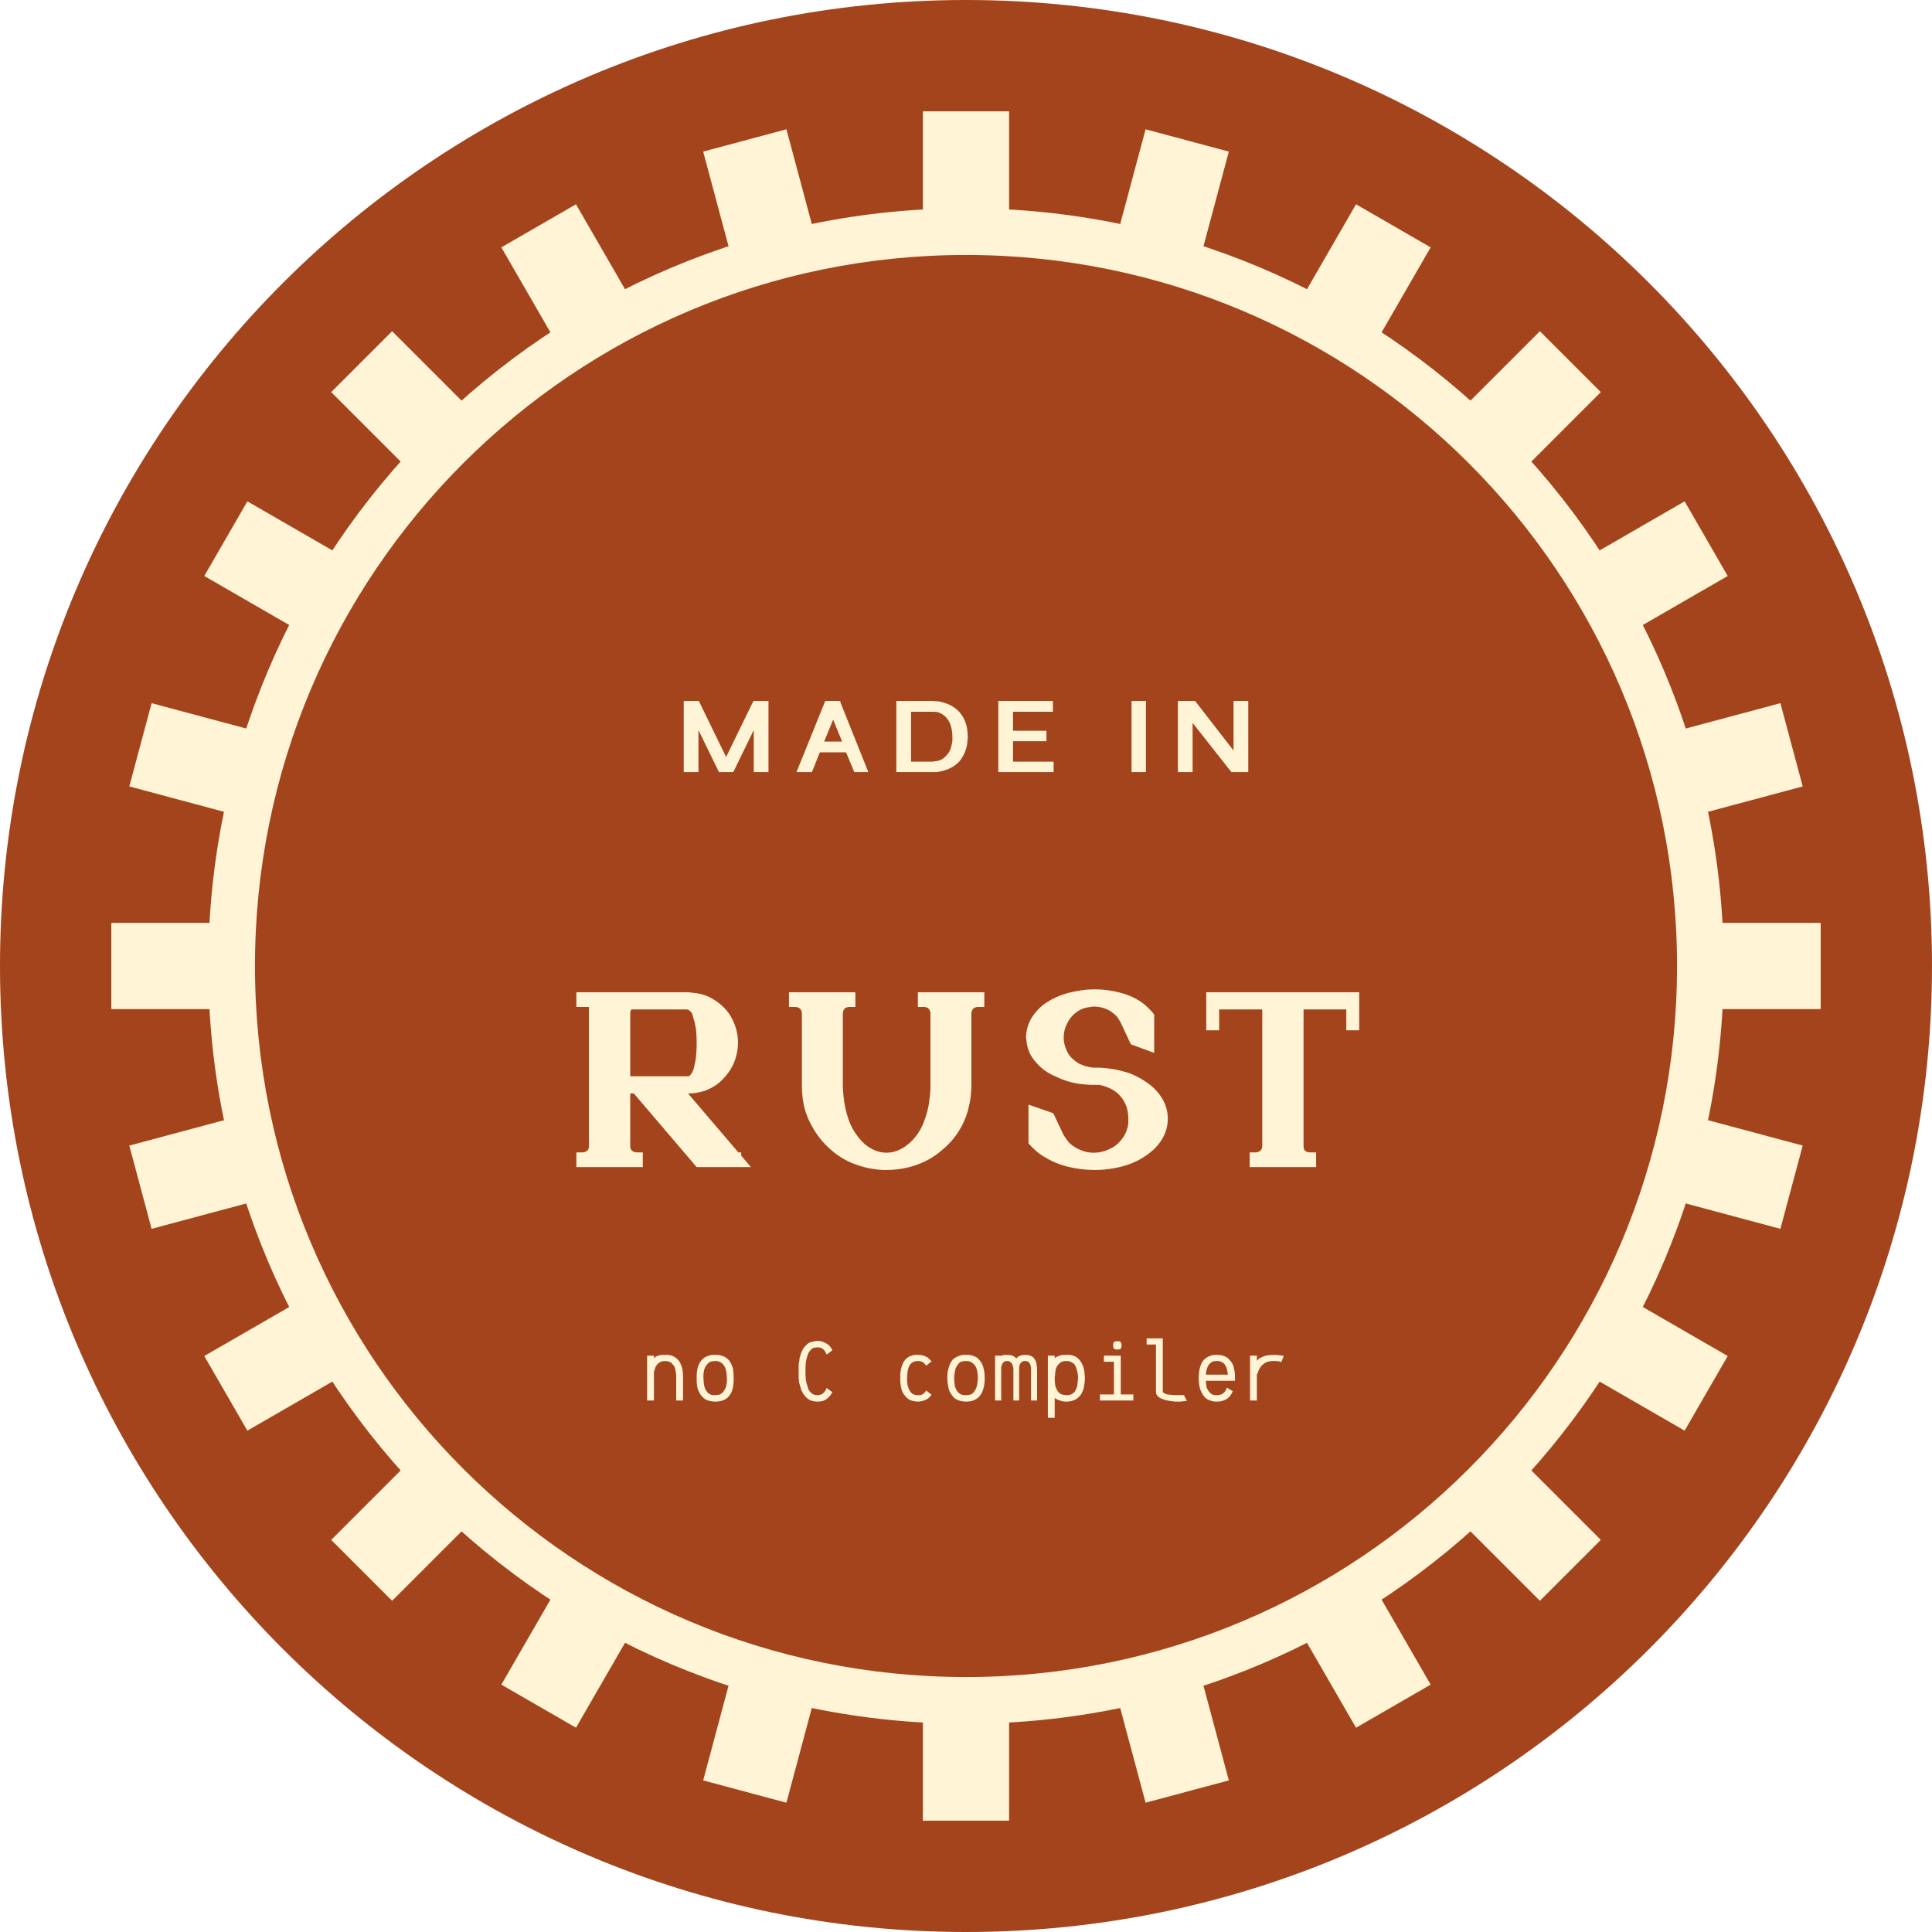
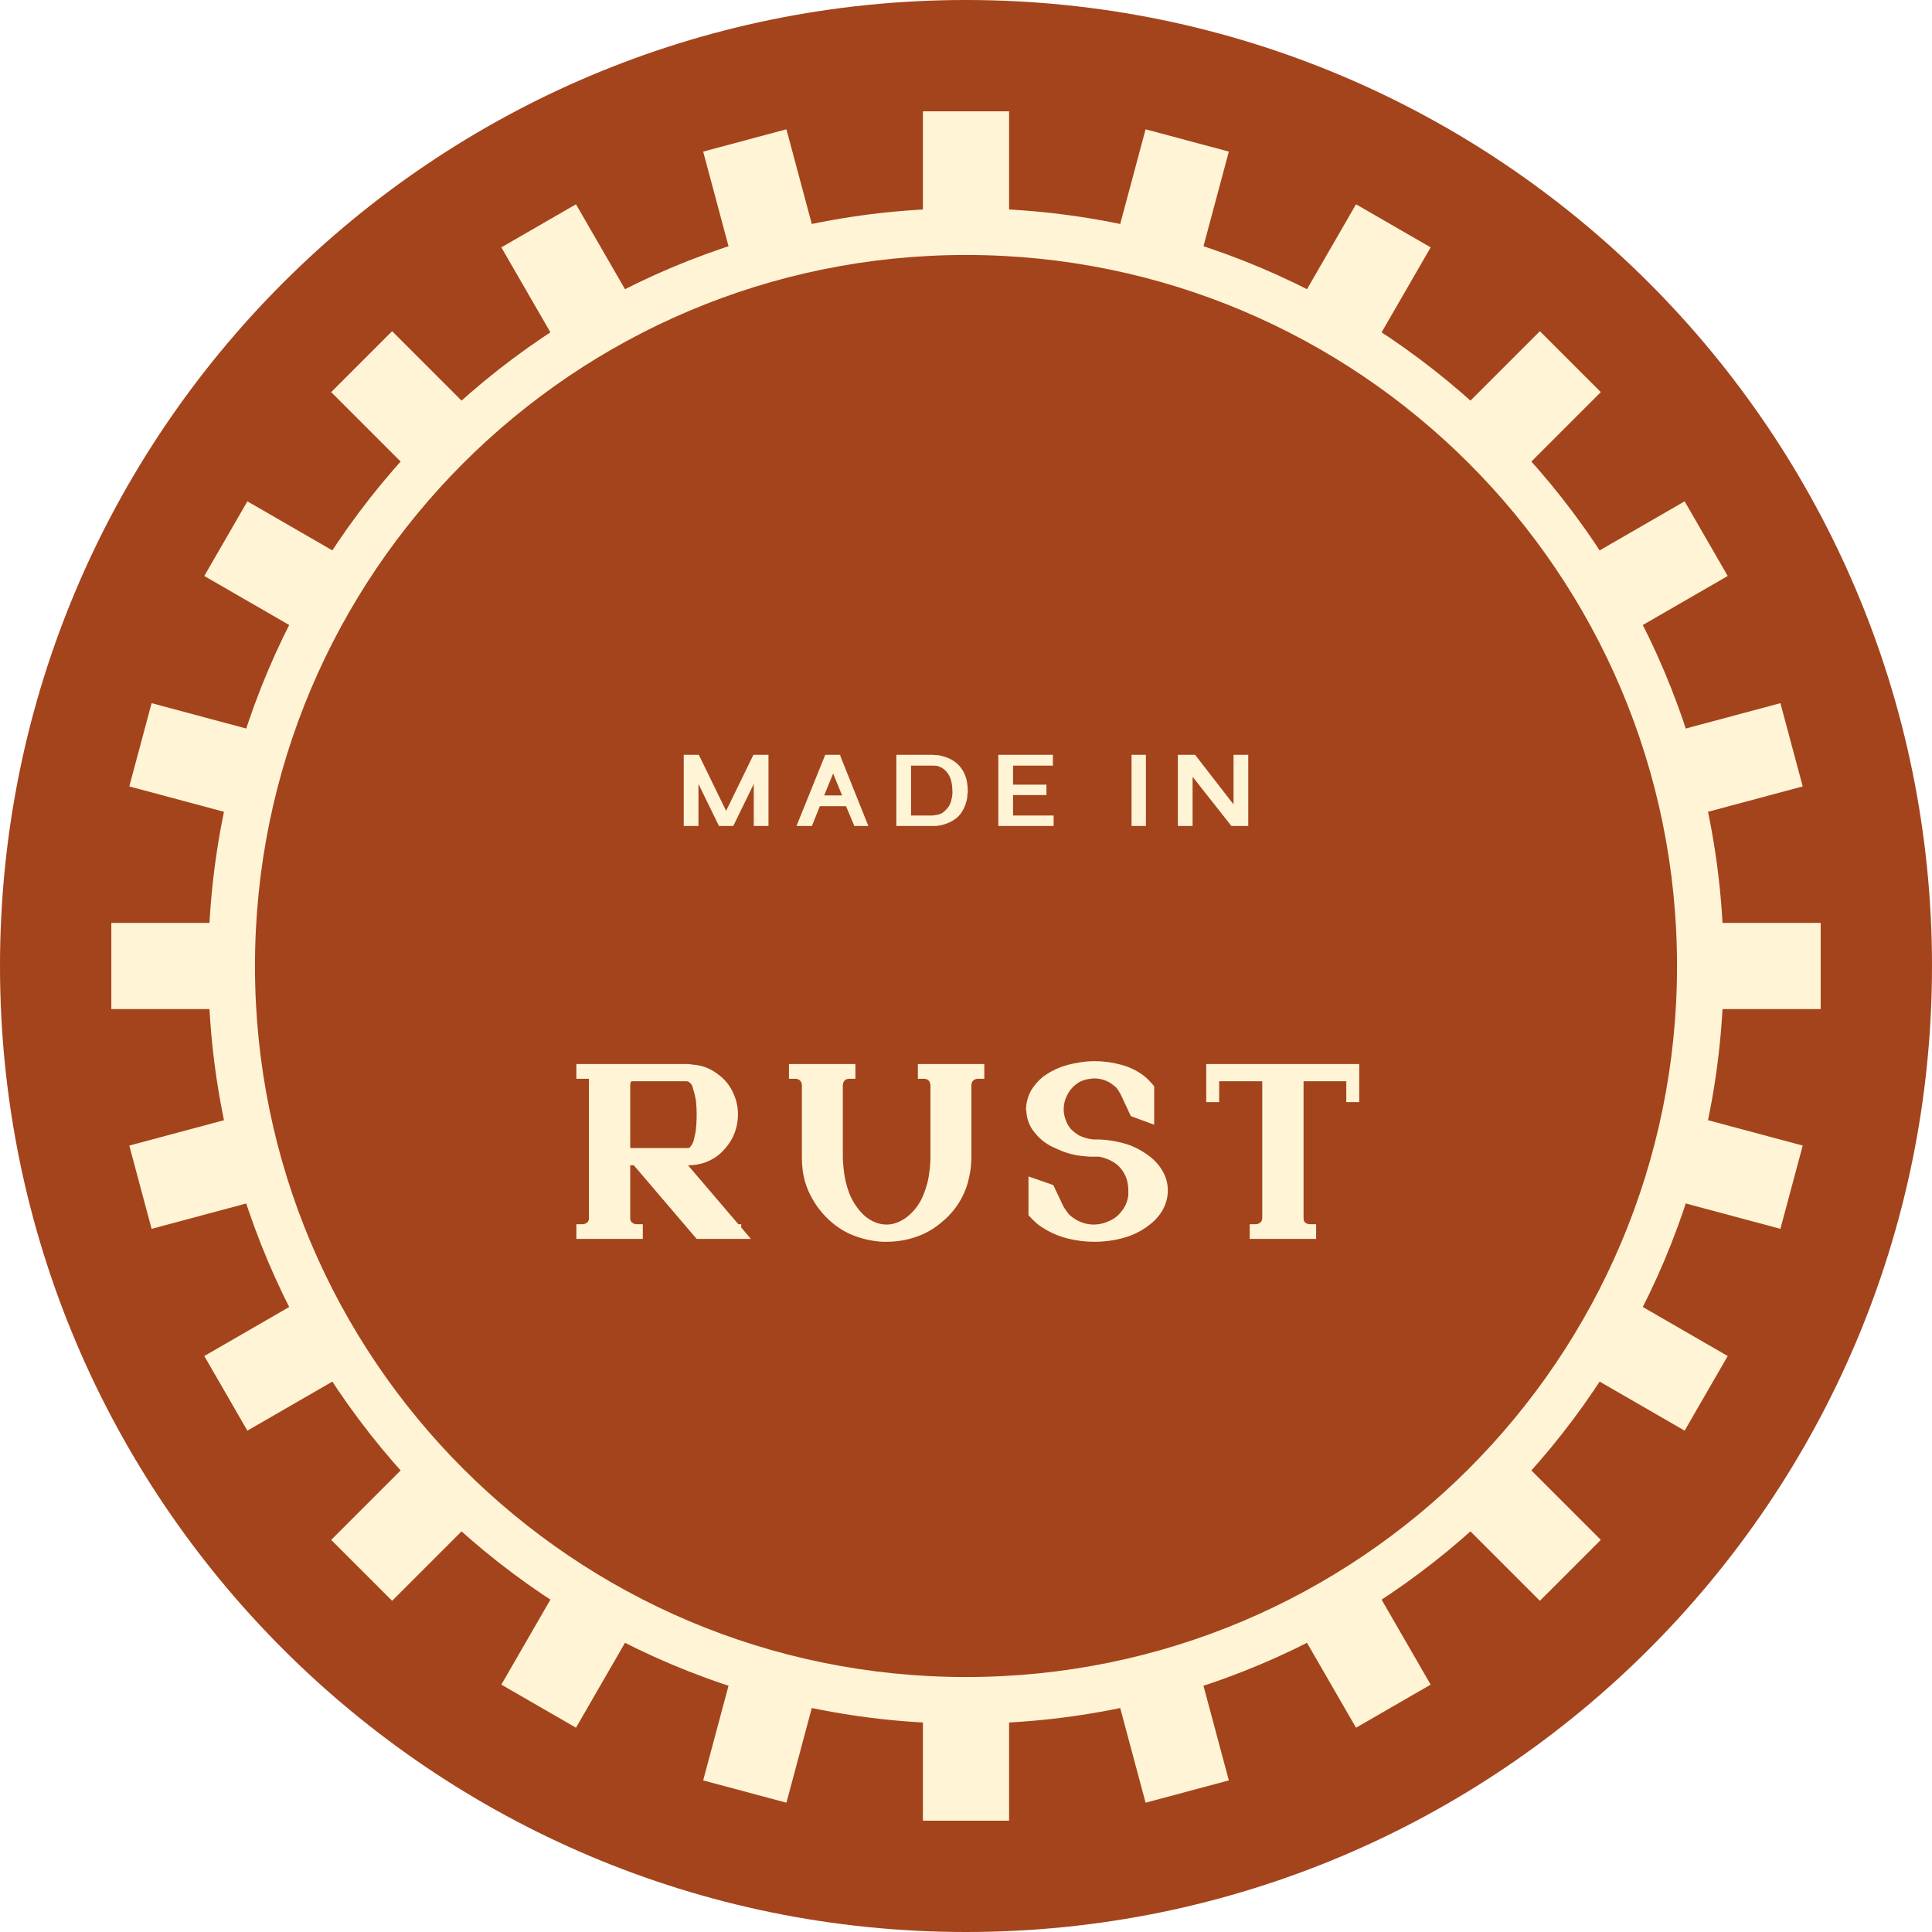
<svg xmlns="http://www.w3.org/2000/svg" width="53.8mm" height="53.8mm" viewBox="-1.5 -1.5 53.8 53.8" data-trim="0 0 50.8 50.8" data-bleed="1.5">
  <g data-shape="round">
    <circle cx="25.4" cy="25.4" r="26.9" fill="#a4441c" />
    <rect x="24.2" y="1.6" width="2.4" height="3.2" fill="#fff4d6" transform="rotate(0 25.4 25.4)" />
    <rect x="24.2" y="1.6" width="2.4" height="3.2" fill="#fff4d6" transform="rotate(15 25.4 25.4)" />
    <rect x="24.2" y="1.6" width="2.4" height="3.2" fill="#fff4d6" transform="rotate(30 25.4 25.4)" />
    <rect x="24.2" y="1.6" width="2.4" height="3.2" fill="#fff4d6" transform="rotate(45 25.4 25.4)" />
    <rect x="24.2" y="1.6" width="2.4" height="3.2" fill="#fff4d6" transform="rotate(60 25.4 25.4)" />
    <rect x="24.2" y="1.6" width="2.4" height="3.2" fill="#fff4d6" transform="rotate(75 25.4 25.4)" />
    <rect x="24.2" y="1.6" width="2.4" height="3.2" fill="#fff4d6" transform="rotate(90 25.4 25.4)" />
    <rect x="24.2" y="1.6" width="2.4" height="3.2" fill="#fff4d6" transform="rotate(105 25.4 25.4)" />
    <rect x="24.2" y="1.6" width="2.4" height="3.2" fill="#fff4d6" transform="rotate(120 25.4 25.4)" />
    <rect x="24.2" y="1.6" width="2.4" height="3.2" fill="#fff4d6" transform="rotate(135 25.4 25.4)" />
    <rect x="24.2" y="1.6" width="2.4" height="3.2" fill="#fff4d6" transform="rotate(150 25.4 25.4)" />
    <rect x="24.2" y="1.6" width="2.4" height="3.2" fill="#fff4d6" transform="rotate(165 25.4 25.4)" />
    <rect x="24.2" y="1.6" width="2.4" height="3.2" fill="#fff4d6" transform="rotate(180 25.4 25.4)" />
    <rect x="24.2" y="1.6" width="2.4" height="3.2" fill="#fff4d6" transform="rotate(195 25.4 25.4)" />
    <rect x="24.2" y="1.6" width="2.4" height="3.2" fill="#fff4d6" transform="rotate(210 25.4 25.4)" />
    <rect x="24.2" y="1.6" width="2.4" height="3.2" fill="#fff4d6" transform="rotate(225 25.4 25.4)" />
    <rect x="24.2" y="1.6" width="2.4" height="3.2" fill="#fff4d6" transform="rotate(240 25.4 25.4)" />
    <rect x="24.2" y="1.6" width="2.4" height="3.2" fill="#fff4d6" transform="rotate(255 25.4 25.4)" />
    <rect x="24.2" y="1.6" width="2.4" height="3.2" fill="#fff4d6" transform="rotate(270 25.4 25.4)" />
    <rect x="24.2" y="1.6" width="2.4" height="3.2" fill="#fff4d6" transform="rotate(285 25.4 25.4)" />
    <rect x="24.2" y="1.6" width="2.4" height="3.2" fill="#fff4d6" transform="rotate(300 25.4 25.4)" />
    <rect x="24.2" y="1.6" width="2.4" height="3.2" fill="#fff4d6" transform="rotate(315 25.4 25.4)" />
    <rect x="24.2" y="1.6" width="2.4" height="3.2" fill="#fff4d6" transform="rotate(330 25.4 25.4)" />
    <rect x="24.2" y="1.6" width="2.4" height="3.2" fill="#fff4d6" transform="rotate(345 25.4 25.4)" />
    <circle cx="25.4" cy="25.4" r="21.1" fill="#fff4d6" />
    <circle cx="25.4" cy="25.4" r="19.8" fill="#a4441c" />
-     <path data-text="MADE IN" data-pt="8" fill="#fff4d6" d="M17.95 20L17.54 20L17.54 18.02L17.96 18.02L18.72 19.58L19.48 18.02L19.9 18.02L19.9 20L19.49 20L19.49 18.83L18.92 20L18.52 20L17.95 18.83L17.95 20ZM21.48 18.02L21.9 18.02L21.9 18.05L22.68 20L22.29 20L22.06 19.45L21.33 19.45L21.11 20L20.68 20L21.48 18.02ZM21.95 19.15L21.7 18.54L21.45 19.15L21.95 19.15ZM23.46 18.02L24.48 18.02Q24.56 18.03 24.63 18.03L24.68 18.04Q24.78 18.06 24.88 18.1Q25.11 18.19 25.25 18.37Q25.39 18.55 25.43 18.79Q25.45 18.92 25.45 19.05Q25.45 19.06 25.45 19.07L25.44 19.11Q25.44 19.22 25.41 19.32Q25.35 19.55 25.2 19.72Q25.04 19.88 24.81 19.95Q24.69 19.99 24.57 20L24.52 20L23.46 20L23.46 18.02ZM23.87 18.32L23.87 19.71L24.47 19.71Q24.54 19.7 24.6 19.69Q24.71 19.67 24.79 19.6Q24.87 19.53 24.93 19.44Q24.98 19.35 25 19.24Q25.03 19.13 25.02 19.01Q25.02 19 25.02 19Q25.02 18.86 24.98 18.72Q24.94 18.58 24.85 18.48Q24.76 18.38 24.61 18.33Q24.54 18.32 24.47 18.32L23.87 18.32ZM26.3 18.02L27.82 18.02L27.82 18.32L26.71 18.32L26.71 18.85L27.64 18.85L27.64 19.14L26.71 19.14L26.71 19.71L27.84 19.71L27.84 20L26.3 20L26.3 18.02ZM30.41 20L30.01 20L30.01 18.02L30.41 18.02L30.41 20ZM33.26 18.02L33.26 20L32.79 20L31.71 18.63L31.71 20L31.3 20L31.3 18.02L31.78 18.02L32.85 19.4L32.85 18.02L33.26 18.02Z" />
-     <path data-text="RUST" data-pt="20" fill="#fff4d6" d="M16.05 28.95L16.05 30.42Q16.05 30.51 16.1 30.54Q16.13 30.58 16.22 30.59L16.4 30.59L16.4 31L14.55 31L14.55 30.59L14.73 30.59Q14.82 30.58 14.85 30.54Q14.9 30.51 14.9 30.42L14.9 26.54L14.55 26.54L14.55 26.13L17.66 26.13Q17.74 26.14 17.83 26.15Q18.17 26.18 18.46 26.39Q18.76 26.6 18.9 26.9Q19.05 27.2 19.05 27.53Q19.05 27.82 18.94 28.09Q18.83 28.35 18.62 28.56Q18.42 28.77 18.11 28.88Q17.89 28.95 17.66 28.95L19.06 30.59L19.14 30.59L19.14 30.68L19.41 31L17.9 31L16.15 28.95L16.05 28.95ZM16.05 26.71L16.05 28.47L17.63 28.47Q17.66 28.47 17.67 28.47Q17.68 28.47 17.71 28.45Q17.78 28.38 17.82 28.25Q17.85 28.12 17.87 28.02Q17.9 27.8 17.9 27.53Q17.9 27.34 17.88 27.15Q17.85 26.97 17.8 26.82Q17.79 26.77 17.77 26.72Q17.74 26.68 17.71 26.65Q17.68 26.63 17.67 26.62Q17.66 26.62 17.63 26.61L16.08 26.61Q16.05 26.66 16.05 26.71ZM22.32 26.54L22.14 26.54Q22.05 26.55 22.02 26.59Q21.98 26.63 21.97 26.71L21.97 28.75Q21.98 29.01 22.02 29.25Q22.06 29.49 22.15 29.73Q22.22 29.91 22.33 30.07Q22.44 30.23 22.58 30.36Q22.87 30.6 23.19 30.6Q23.38 30.6 23.56 30.51Q23.75 30.42 23.91 30.25Q24.12 30.03 24.23 29.73Q24.35 29.43 24.38 29.13Q24.41 28.93 24.41 28.74L24.41 26.71Q24.4 26.63 24.36 26.59Q24.33 26.55 24.24 26.54L24.06 26.54L24.06 26.13L25.91 26.13L25.91 26.54L25.72 26.54Q25.64 26.55 25.6 26.59Q25.56 26.63 25.55 26.71L25.55 28.72Q25.55 29.03 25.48 29.31Q25.43 29.57 25.28 29.86Q25.07 30.25 24.74 30.52Q24.42 30.8 24.02 30.94Q23.62 31.08 23.18 31.08Q23.14 31.08 23.09 31.08Q22.69 31.06 22.31 30.92Q21.93 30.78 21.63 30.51Q21.31 30.23 21.11 29.86Q20.9 29.49 20.85 29.07Q20.83 28.9 20.83 28.74L20.83 26.71Q20.82 26.63 20.78 26.59Q20.74 26.55 20.66 26.54L20.47 26.54L20.47 26.13L22.32 26.13L22.32 26.54ZM29.59 26.79Q29.51 26.72 29.41 26.65Q29.2 26.53 28.96 26.53Q28.92 26.53 28.88 26.54Q28.64 26.56 28.47 26.69Q28.31 26.81 28.22 26.99Q28.12 27.18 28.12 27.39Q28.12 27.53 28.17 27.67Q28.22 27.82 28.32 27.94Q28.42 28.04 28.55 28.12Q28.74 28.21 28.94 28.23L29.06 28.23Q29.54 28.24 29.99 28.4Q30.23 28.5 30.43 28.64Q30.64 28.78 30.79 28.98Q31.02 29.29 31.02 29.65Q31.02 29.98 30.83 30.27Q30.69 30.48 30.48 30.63Q30.18 30.86 29.79 30.97Q29.39 31.08 28.98 31.08Q28.6 31.08 28.24 30.99Q27.88 30.9 27.59 30.72Q27.45 30.64 27.35 30.55Q27.25 30.46 27.14 30.34L27.14 29.26L27.83 29.5L28.12 30.11Q28.19 30.22 28.27 30.32Q28.42 30.46 28.6 30.53Q28.77 30.6 28.96 30.6Q29.18 30.6 29.39 30.5Q29.6 30.41 29.74 30.22Q29.88 30.05 29.92 29.79Q29.92 29.72 29.92 29.65Q29.92 29.48 29.87 29.32Q29.78 29.07 29.58 28.91Q29.37 28.76 29.11 28.71Q28.99 28.71 28.85 28.71Q28.7 28.7 28.54 28.68Q28.21 28.63 27.88 28.47Q27.55 28.33 27.33 28.06Q27.1 27.8 27.08 27.44Q27.07 27.41 27.07 27.39Q27.08 27.11 27.21 26.87Q27.34 26.65 27.55 26.48Q27.77 26.32 28.03 26.22Q28.24 26.14 28.48 26.1Q28.73 26.05 28.98 26.05Q29.36 26.05 29.72 26.15Q30.09 26.25 30.37 26.47Q30.52 26.6 30.64 26.75L30.64 27.82L29.99 27.58L29.71 26.98Q29.65 26.87 29.59 26.79ZM34.8 26.61L34.8 30.42Q34.8 30.51 34.84 30.54Q34.88 30.58 34.96 30.59L35.15 30.59L35.15 31L33.3 31L33.3 30.59L33.48 30.59Q33.56 30.58 33.6 30.54Q33.64 30.51 33.65 30.42L33.65 26.61L32.45 26.61L32.45 27.19L32.09 27.19L32.09 26.13L36.35 26.13L36.35 27.19L35.99 27.19L35.99 26.61L34.8 26.61Z" />
-     <path data-text="no C compiler" data-pt="6.6" fill="#fff4d6" d="M17.33 37.5L17.33 36.84Q17.33 36.77 17.32 36.71Q17.31 36.65 17.29 36.58Q17.27 36.53 17.22 36.48Q17.18 36.43 17.13 36.42Q17.08 36.4 17.02 36.4Q16.92 36.4 16.85 36.45Q16.78 36.5 16.74 36.6Q16.73 36.64 16.72 36.68L16.71 36.68L16.71 37.5L16.52 37.5L16.52 36.25L16.71 36.25L16.71 36.32Q16.75 36.28 16.8 36.26Q16.9 36.22 17 36.23Q17.13 36.22 17.23 36.26Q17.33 36.3 17.41 36.4Q17.47 36.5 17.5 36.61Q17.52 36.71 17.52 36.83L17.52 37.5L17.33 37.5ZM18.9 37.18Q18.87 37.3 18.78 37.4Q18.71 37.47 18.62 37.5Q18.52 37.53 18.43 37.53Q18.3 37.53 18.19 37.49Q18.09 37.45 18.01 37.34Q17.95 37.25 17.92 37.14Q17.9 37.04 17.9 36.92L17.9 36.83Q17.9 36.7 17.93 36.58Q17.96 36.46 18.05 36.36Q18.12 36.29 18.21 36.26Q18.3 36.22 18.41 36.23Q18.52 36.22 18.62 36.26Q18.72 36.29 18.8 36.38Q18.88 36.49 18.91 36.61Q18.93 36.72 18.93 36.86L18.93 36.92Q18.93 37.06 18.9 37.18ZM18.11 37.09Q18.13 37.18 18.19 37.26Q18.27 37.36 18.41 37.35Q18.48 37.35 18.55 37.33Q18.61 37.3 18.66 37.23Q18.72 37.15 18.73 37.05Q18.75 36.96 18.74 36.86Q18.74 36.76 18.72 36.67Q18.7 36.57 18.64 36.5Q18.56 36.4 18.42 36.4Q18.35 36.4 18.28 36.42Q18.22 36.45 18.17 36.52Q18.11 36.6 18.1 36.7Q18.08 36.8 18.09 36.89Q18.09 36.99 18.11 37.09ZM21.62 37.36Q21.58 37.41 21.53 37.45Q21.48 37.49 21.42 37.51Q21.34 37.53 21.26 37.53Q21.19 37.53 21.12 37.51Q21.04 37.49 20.98 37.44Q20.9 37.37 20.85 37.28Q20.8 37.19 20.78 37.09L20.77 37.06Q20.76 37.02 20.75 36.99Q20.75 36.94 20.74 36.89L20.74 36.86L20.74 36.8L20.74 36.76L20.74 36.61L20.74 36.57L20.74 36.51L20.74 36.48Q20.75 36.43 20.76 36.39Q20.76 36.34 20.77 36.3L20.78 36.27Q20.79 36.23 20.8 36.2Q20.83 36.12 20.87 36.05Q20.92 35.98 20.98 35.93Q21.03 35.88 21.1 35.87Q21.17 35.85 21.24 35.84Q21.25 35.84 21.26 35.84Q21.38 35.84 21.47 35.89Q21.57 35.93 21.64 36.03Q21.66 36.07 21.68 36.1L21.52 36.22Q21.5 36.18 21.48 36.14Q21.46 36.1 21.42 36.07Q21.39 36.04 21.35 36.03Q21.31 36.02 21.26 36.02Q21.2 36.02 21.14 36.04Q21.09 36.07 21.06 36.11Q21 36.18 20.98 36.27Q20.95 36.35 20.94 36.44Q20.93 36.53 20.93 36.61L20.93 36.76L20.93 36.81L20.94 36.89L20.94 36.93Q20.96 37.03 20.99 37.12Q21.01 37.21 21.08 37.28Q21.15 37.35 21.25 37.35Q21.25 37.35 21.26 37.35Q21.36 37.35 21.42 37.3Q21.48 37.25 21.52 37.15L21.68 37.27Q21.65 37.32 21.62 37.36ZM24.38 37.41Q24.34 37.45 24.3 37.47Q24.25 37.5 24.19 37.51Q24.13 37.53 24.07 37.53Q23.97 37.53 23.88 37.5Q23.8 37.48 23.73 37.4Q23.66 37.33 23.62 37.24Q23.59 37.15 23.58 37.06Q23.57 37 23.57 36.95L23.57 36.91L23.57 36.86Q23.57 36.81 23.57 36.75Q23.58 36.65 23.61 36.55Q23.64 36.45 23.7 36.37Q23.77 36.29 23.86 36.26Q23.95 36.22 24.06 36.23Q24.12 36.23 24.18 36.24Q24.24 36.25 24.29 36.28Q24.34 36.3 24.37 36.34Q24.41 36.37 24.44 36.41L24.29 36.53Q24.26 36.48 24.21 36.44Q24.18 36.42 24.14 36.41Q24.11 36.4 24.07 36.4Q24.06 36.4 24.06 36.4Q23.88 36.4 23.81 36.56Q23.78 36.63 23.77 36.72Q23.76 36.8 23.76 36.88Q23.76 36.88 23.76 36.89Q23.76 36.97 23.77 37.06Q23.79 37.15 23.83 37.22Q23.87 37.29 23.92 37.32Q23.98 37.35 24.06 37.35Q24.14 37.36 24.2 37.32Q24.26 37.28 24.29 37.22L24.44 37.34Q24.41 37.38 24.38 37.41ZM25.88 37.18Q25.85 37.3 25.76 37.4Q25.69 37.47 25.6 37.5Q25.51 37.53 25.41 37.53Q25.28 37.53 25.18 37.49Q25.07 37.45 25 37.34Q24.93 37.25 24.91 37.14Q24.89 37.04 24.88 36.92L24.88 36.83Q24.88 36.7 24.92 36.58Q24.95 36.46 25.03 36.36Q25.11 36.29 25.2 36.26Q25.29 36.22 25.39 36.23Q25.51 36.22 25.61 36.26Q25.71 36.29 25.78 36.38Q25.87 36.49 25.89 36.61Q25.92 36.72 25.92 36.86L25.92 36.92Q25.92 37.06 25.88 37.18ZM25.09 37.09Q25.11 37.18 25.17 37.26Q25.26 37.36 25.39 37.35Q25.47 37.35 25.54 37.33Q25.6 37.3 25.64 37.23Q25.7 37.15 25.71 37.05Q25.73 36.96 25.73 36.86Q25.73 36.76 25.71 36.67Q25.69 36.57 25.63 36.5Q25.54 36.4 25.41 36.4Q25.33 36.4 25.26 36.42Q25.2 36.45 25.16 36.52Q25.1 36.6 25.09 36.7Q25.07 36.8 25.07 36.89Q25.07 36.99 25.09 37.09ZM26.72 37.5L26.72 36.63Q26.72 36.58 26.7 36.53Q26.69 36.48 26.65 36.44Q26.61 36.4 26.55 36.4Q26.48 36.4 26.44 36.44Q26.4 36.48 26.39 36.55L26.38 36.55L26.38 37.5L26.21 37.5L26.21 36.25L26.38 36.25L26.38 36.26Q26.42 36.24 26.46 36.23Q26.5 36.23 26.55 36.23Q26.63 36.23 26.69 36.25Q26.75 36.27 26.8 36.33Q26.85 36.27 26.91 36.25Q26.97 36.23 27.05 36.23Q27.05 36.23 27.06 36.23Q27.13 36.23 27.19 36.25Q27.25 36.27 27.3 36.33Q27.35 36.4 27.36 36.47Q27.38 36.55 27.38 36.63L27.38 37.5L27.21 37.5L27.21 36.63Q27.21 36.58 27.2 36.53Q27.19 36.48 27.16 36.45Q27.14 36.42 27.11 36.41Q27.08 36.4 27.05 36.4Q27.01 36.4 26.98 36.41Q26.95 36.42 26.93 36.45Q26.91 36.47 26.9 36.49Q26.89 36.52 26.89 36.55L26.88 36.54L26.88 36.63L26.88 37.5L26.72 37.5ZM27.87 37.98L27.68 37.98L27.68 36.25L27.87 36.25L27.87 36.32Q27.92 36.28 27.98 36.26Q28.03 36.24 28.08 36.23Q28.13 36.23 28.19 36.23Q28.29 36.22 28.38 36.25Q28.48 36.28 28.55 36.36Q28.6 36.41 28.63 36.48Q28.67 36.55 28.68 36.62Q28.69 36.66 28.7 36.71L28.7 36.74L28.71 36.86L28.71 36.92Q28.7 37.04 28.68 37.15Q28.65 37.26 28.59 37.35Q28.51 37.45 28.41 37.49Q28.32 37.53 28.19 37.53Q28.19 37.53 28.18 37.53Q28.09 37.53 28.02 37.5Q27.94 37.48 27.87 37.43L27.87 37.98ZM27.88 37.05Q27.9 37.16 27.96 37.25Q28.01 37.31 28.07 37.33Q28.13 37.35 28.2 37.35Q28.34 37.36 28.43 37.25Q28.48 37.17 28.5 37.08Q28.51 36.98 28.52 36.89L28.52 36.86Q28.52 36.76 28.49 36.66Q28.47 36.56 28.41 36.48Q28.36 36.44 28.31 36.42Q28.26 36.4 28.2 36.4Q28.2 36.4 28.19 36.4Q28.13 36.4 28.07 36.42Q28.02 36.44 27.98 36.49Q27.92 36.55 27.9 36.63Q27.88 36.72 27.88 36.8L27.87 36.84Q27.87 36.94 27.88 37.05ZM29.73 36.01Q29.72 36.05 29.69 36.07Q29.65 36.08 29.61 36.08L29.61 36.08Q29.57 36.08 29.54 36.07Q29.51 36.05 29.5 36.01Q29.5 35.99 29.5 35.96Q29.5 35.94 29.5 35.93Q29.5 35.91 29.51 35.89Q29.53 35.86 29.56 35.85Q29.59 35.85 29.62 35.85Q29.65 35.85 29.67 35.85Q29.7 35.86 29.71 35.88Q29.74 35.92 29.73 35.97Q29.73 35.99 29.73 36.01ZM29.71 36.25L29.71 37.33L30.06 37.33L30.06 37.5L29.13 37.5L29.13 37.33L29.52 37.33L29.52 36.42L29.24 36.42L29.24 36.25L29.71 36.25ZM30.43 35.77L30.88 35.77L30.88 37.22Q30.88 37.24 30.88 37.26Q30.91 37.3 30.97 37.32Q31.03 37.34 31.1 37.34Q31.16 37.35 31.2 37.35L31.24 37.35L31.37 37.35L31.47 37.35L31.55 37.51Q31.46 37.52 31.37 37.53L31.22 37.53Q31.15 37.52 31.07 37.51Q31 37.5 30.93 37.48Q30.86 37.46 30.79 37.42Q30.73 37.38 30.7 37.32Q30.69 37.27 30.69 37.23L30.69 35.94L30.43 35.94L30.43 35.77ZM32.08 36.95Q32.08 37.04 32.1 37.13Q32.13 37.22 32.2 37.29Q32.23 37.32 32.28 37.34Q32.32 37.35 32.38 37.35Q32.47 37.35 32.53 37.32Q32.6 37.28 32.64 37.2Q32.65 37.17 32.66 37.14L32.83 37.24Q32.82 37.27 32.8 37.3Q32.73 37.43 32.62 37.48Q32.52 37.53 32.38 37.53Q32.38 37.53 32.37 37.53Q32.28 37.53 32.2 37.5Q32.11 37.47 32.05 37.41Q31.98 37.33 31.94 37.23Q31.9 37.14 31.89 37.03Q31.88 36.97 31.88 36.9L31.88 36.83L31.88 36.79Q31.89 36.75 31.89 36.71Q31.9 36.62 31.93 36.53Q31.96 36.44 32.02 36.37Q32.1 36.29 32.19 36.26Q32.28 36.22 32.39 36.23Q32.39 36.23 32.4 36.23Q32.5 36.23 32.58 36.26Q32.67 36.29 32.73 36.36Q32.82 36.45 32.85 36.55Q32.88 36.66 32.89 36.78L32.89 36.78L32.89 36.95L32.08 36.95ZM32.69 36.78Q32.69 36.71 32.67 36.65Q32.66 36.58 32.62 36.52Q32.59 36.46 32.52 36.43Q32.46 36.4 32.4 36.4Q32.39 36.4 32.39 36.4Q32.33 36.4 32.28 36.41Q32.23 36.43 32.18 36.48Q32.13 36.54 32.11 36.62Q32.08 36.69 32.08 36.78L32.69 36.78ZM33.5 37.5L33.31 37.5L33.31 36.25L33.5 36.25L33.5 36.39Q33.53 36.37 33.55 36.34Q33.65 36.28 33.75 36.25Q33.85 36.23 33.96 36.23L34 36.23Q34.07 36.23 34.13 36.24Q34.19 36.24 34.25 36.26L34.18 36.43Q34.15 36.42 34.12 36.41Q34.06 36.4 33.99 36.4Q33.97 36.4 33.94 36.4Q33.8 36.4 33.7 36.47Q33.6 36.54 33.54 36.68Q33.53 36.72 33.52 36.76L33.5 36.75L33.5 37.5Z" />
+     <path data-text="MADE IN" data-pt="8" fill="#fff4d6" d="M17.95 21.5L17.54 21.5L17.54 19.52L17.96 19.52L18.72 21.08L19.48 19.52L19.9 19.52L19.9 21.5L19.49 21.5L19.49 20.33L18.92 21.5L18.52 21.5L17.95 20.33L17.95 21.5ZM21.48 19.52L21.9 19.52L21.9 19.55L22.68 21.5L22.29 21.5L22.06 20.95L21.33 20.95L21.11 21.5L20.68 21.5L21.48 19.52ZM21.95 20.65L21.7 20.04L21.45 20.65L21.95 20.65ZM23.46 19.52L24.48 19.52Q24.56 19.53 24.63 19.53L24.68 19.54Q24.78 19.56 24.88 19.6Q25.11 19.69 25.25 19.87Q25.39 20.05 25.43 20.29Q25.45 20.42 25.45 20.55Q25.45 20.56 25.45 20.57L25.44 20.61Q25.44 20.72 25.41 20.82Q25.35 21.05 25.2 21.22Q25.04 21.38 24.81 21.45Q24.69 21.49 24.57 21.5L24.52 21.5L23.46 21.5L23.46 19.52ZM23.87 19.82L23.87 21.21L24.47 21.21Q24.54 21.2 24.6 21.19Q24.71 21.17 24.79 21.1Q24.87 21.03 24.93 20.94Q24.98 20.85 25 20.74Q25.03 20.63 25.02 20.51Q25.02 20.5 25.02 20.5Q25.02 20.36 24.98 20.22Q24.94 20.08 24.85 19.98Q24.76 19.88 24.61 19.83Q24.54 19.82 24.47 19.82L23.87 19.82ZM26.3 19.52L27.82 19.52L27.82 19.82L26.71 19.82L26.71 20.35L27.64 20.35L27.64 20.64L26.71 20.64L26.71 21.21L27.84 21.21L27.84 21.5L26.3 21.5L26.3 19.52ZM30.41 21.5L30.01 21.5L30.01 19.52L30.41 19.52L30.41 21.5ZM33.26 19.52L33.26 21.5L32.79 21.5L31.71 20.13L31.71 21.5L31.3 21.5L31.3 19.52L31.78 19.52L32.85 20.9L32.85 19.52L33.26 19.52Z" />
+     <path data-text="RUST" data-pt="20" fill="#fff4d6" d="M16.05 30.95L16.05 32.42Q16.05 32.51 16.1 32.54Q16.13 32.58 16.22 32.59L16.4 32.59L16.4 33L14.55 33L14.55 32.59L14.73 32.59Q14.82 32.58 14.85 32.54Q14.9 32.51 14.9 32.42L14.9 28.54L14.55 28.54L14.55 28.13L17.66 28.13Q17.74 28.14 17.83 28.15Q18.17 28.18 18.46 28.39Q18.76 28.6 18.9 28.9Q19.05 29.2 19.05 29.53Q19.05 29.82 18.94 30.09Q18.83 30.35 18.62 30.56Q18.42 30.77 18.11 30.88Q17.89 30.95 17.66 30.95L19.06 32.59L19.14 32.59L19.14 32.68L19.41 33L17.9 33L16.15 30.95L16.05 30.95ZM16.05 28.71L16.05 30.47L17.63 30.47Q17.66 30.47 17.67 30.47Q17.68 30.47 17.71 30.45Q17.78 30.38 17.82 30.25Q17.85 30.12 17.87 30.02Q17.9 29.8 17.9 29.53Q17.9 29.34 17.88 29.15Q17.85 28.97 17.8 28.82Q17.79 28.77 17.77 28.72Q17.74 28.68 17.71 28.65Q17.68 28.63 17.67 28.62Q17.66 28.62 17.63 28.61L16.08 28.61Q16.05 28.66 16.05 28.71ZM22.32 28.54L22.14 28.54Q22.05 28.55 22.02 28.59Q21.98 28.63 21.97 28.71L21.97 30.75Q21.98 31.01 22.02 31.25Q22.06 31.49 22.15 31.73Q22.22 31.91 22.33 32.07Q22.44 32.23 22.58 32.36Q22.87 32.6 23.19 32.6Q23.38 32.6 23.56 32.51Q23.75 32.42 23.91 32.25Q24.12 32.03 24.23 31.73Q24.35 31.43 24.38 31.13Q24.41 30.93 24.41 30.74L24.41 28.71Q24.4 28.63 24.36 28.59Q24.33 28.55 24.24 28.54L24.06 28.54L24.06 28.13L25.91 28.13L25.91 28.54L25.72 28.54Q25.64 28.55 25.6 28.59Q25.56 28.63 25.55 28.71L25.55 30.72Q25.55 31.03 25.48 31.31Q25.43 31.57 25.28 31.86Q25.07 32.25 24.74 32.52Q24.42 32.8 24.02 32.94Q23.62 33.08 23.18 33.08Q23.14 33.08 23.09 33.08Q22.69 33.06 22.31 32.92Q21.93 32.78 21.63 32.51Q21.31 32.23 21.11 31.86Q20.9 31.49 20.85 31.07Q20.83 30.9 20.83 30.74L20.83 28.71Q20.82 28.63 20.78 28.59Q20.74 28.55 20.66 28.54L20.47 28.54L20.47 28.13L22.32 28.13L22.32 28.54ZM29.59 28.79Q29.51 28.72 29.41 28.65Q29.2 28.53 28.96 28.53Q28.92 28.53 28.88 28.54Q28.64 28.56 28.47 28.69Q28.31 28.81 28.22 28.99Q28.12 29.18 28.12 29.39Q28.12 29.53 28.17 29.67Q28.22 29.82 28.32 29.94Q28.42 30.04 28.55 30.12Q28.74 30.21 28.94 30.23L29.06 30.23Q29.54 30.24 29.99 30.4Q30.23 30.5 30.43 30.64Q30.64 30.78 30.79 30.98Q31.02 31.29 31.02 31.65Q31.02 31.98 30.83 32.27Q30.69 32.48 30.48 32.63Q30.18 32.86 29.79 32.97Q29.39 33.08 28.98 33.08Q28.6 33.08 28.24 32.99Q27.88 32.9 27.59 32.72Q27.45 32.64 27.35 32.55Q27.25 32.46 27.14 32.34L27.14 31.26L27.83 31.5L28.12 32.11Q28.19 32.22 28.27 32.32Q28.42 32.46 28.6 32.53Q28.77 32.6 28.96 32.6Q29.18 32.6 29.39 32.5Q29.6 32.41 29.74 32.22Q29.88 32.05 29.92 31.79Q29.92 31.72 29.92 31.65Q29.92 31.48 29.87 31.32Q29.78 31.07 29.58 30.91Q29.37 30.76 29.11 30.71Q28.99 30.71 28.85 30.71Q28.7 30.7 28.54 30.68Q28.21 30.63 27.88 30.47Q27.55 30.33 27.33 30.06Q27.1 29.8 27.08 29.44Q27.07 29.41 27.07 29.39Q27.08 29.11 27.21 28.87Q27.34 28.65 27.55 28.48Q27.77 28.32 28.03 28.22Q28.24 28.14 28.48 28.1Q28.73 28.05 28.98 28.05Q29.36 28.05 29.72 28.15Q30.09 28.25 30.37 28.47Q30.52 28.6 30.64 28.75L30.64 29.82L29.99 29.58L29.71 28.98Q29.65 28.87 29.59 28.79ZM34.8 28.61L34.8 32.42Q34.8 32.51 34.84 32.54Q34.88 32.58 34.96 32.59L35.15 32.59L35.15 33L33.3 33L33.3 32.59L33.48 32.59Q33.56 32.58 33.6 32.54Q33.64 32.51 33.65 32.42L33.65 28.61L32.45 28.61L32.45 29.19L32.09 29.19L32.09 28.13L36.35 28.13L36.35 29.19L35.99 29.19L35.99 28.61L34.8 28.61Z" />
  </g>
</svg>
